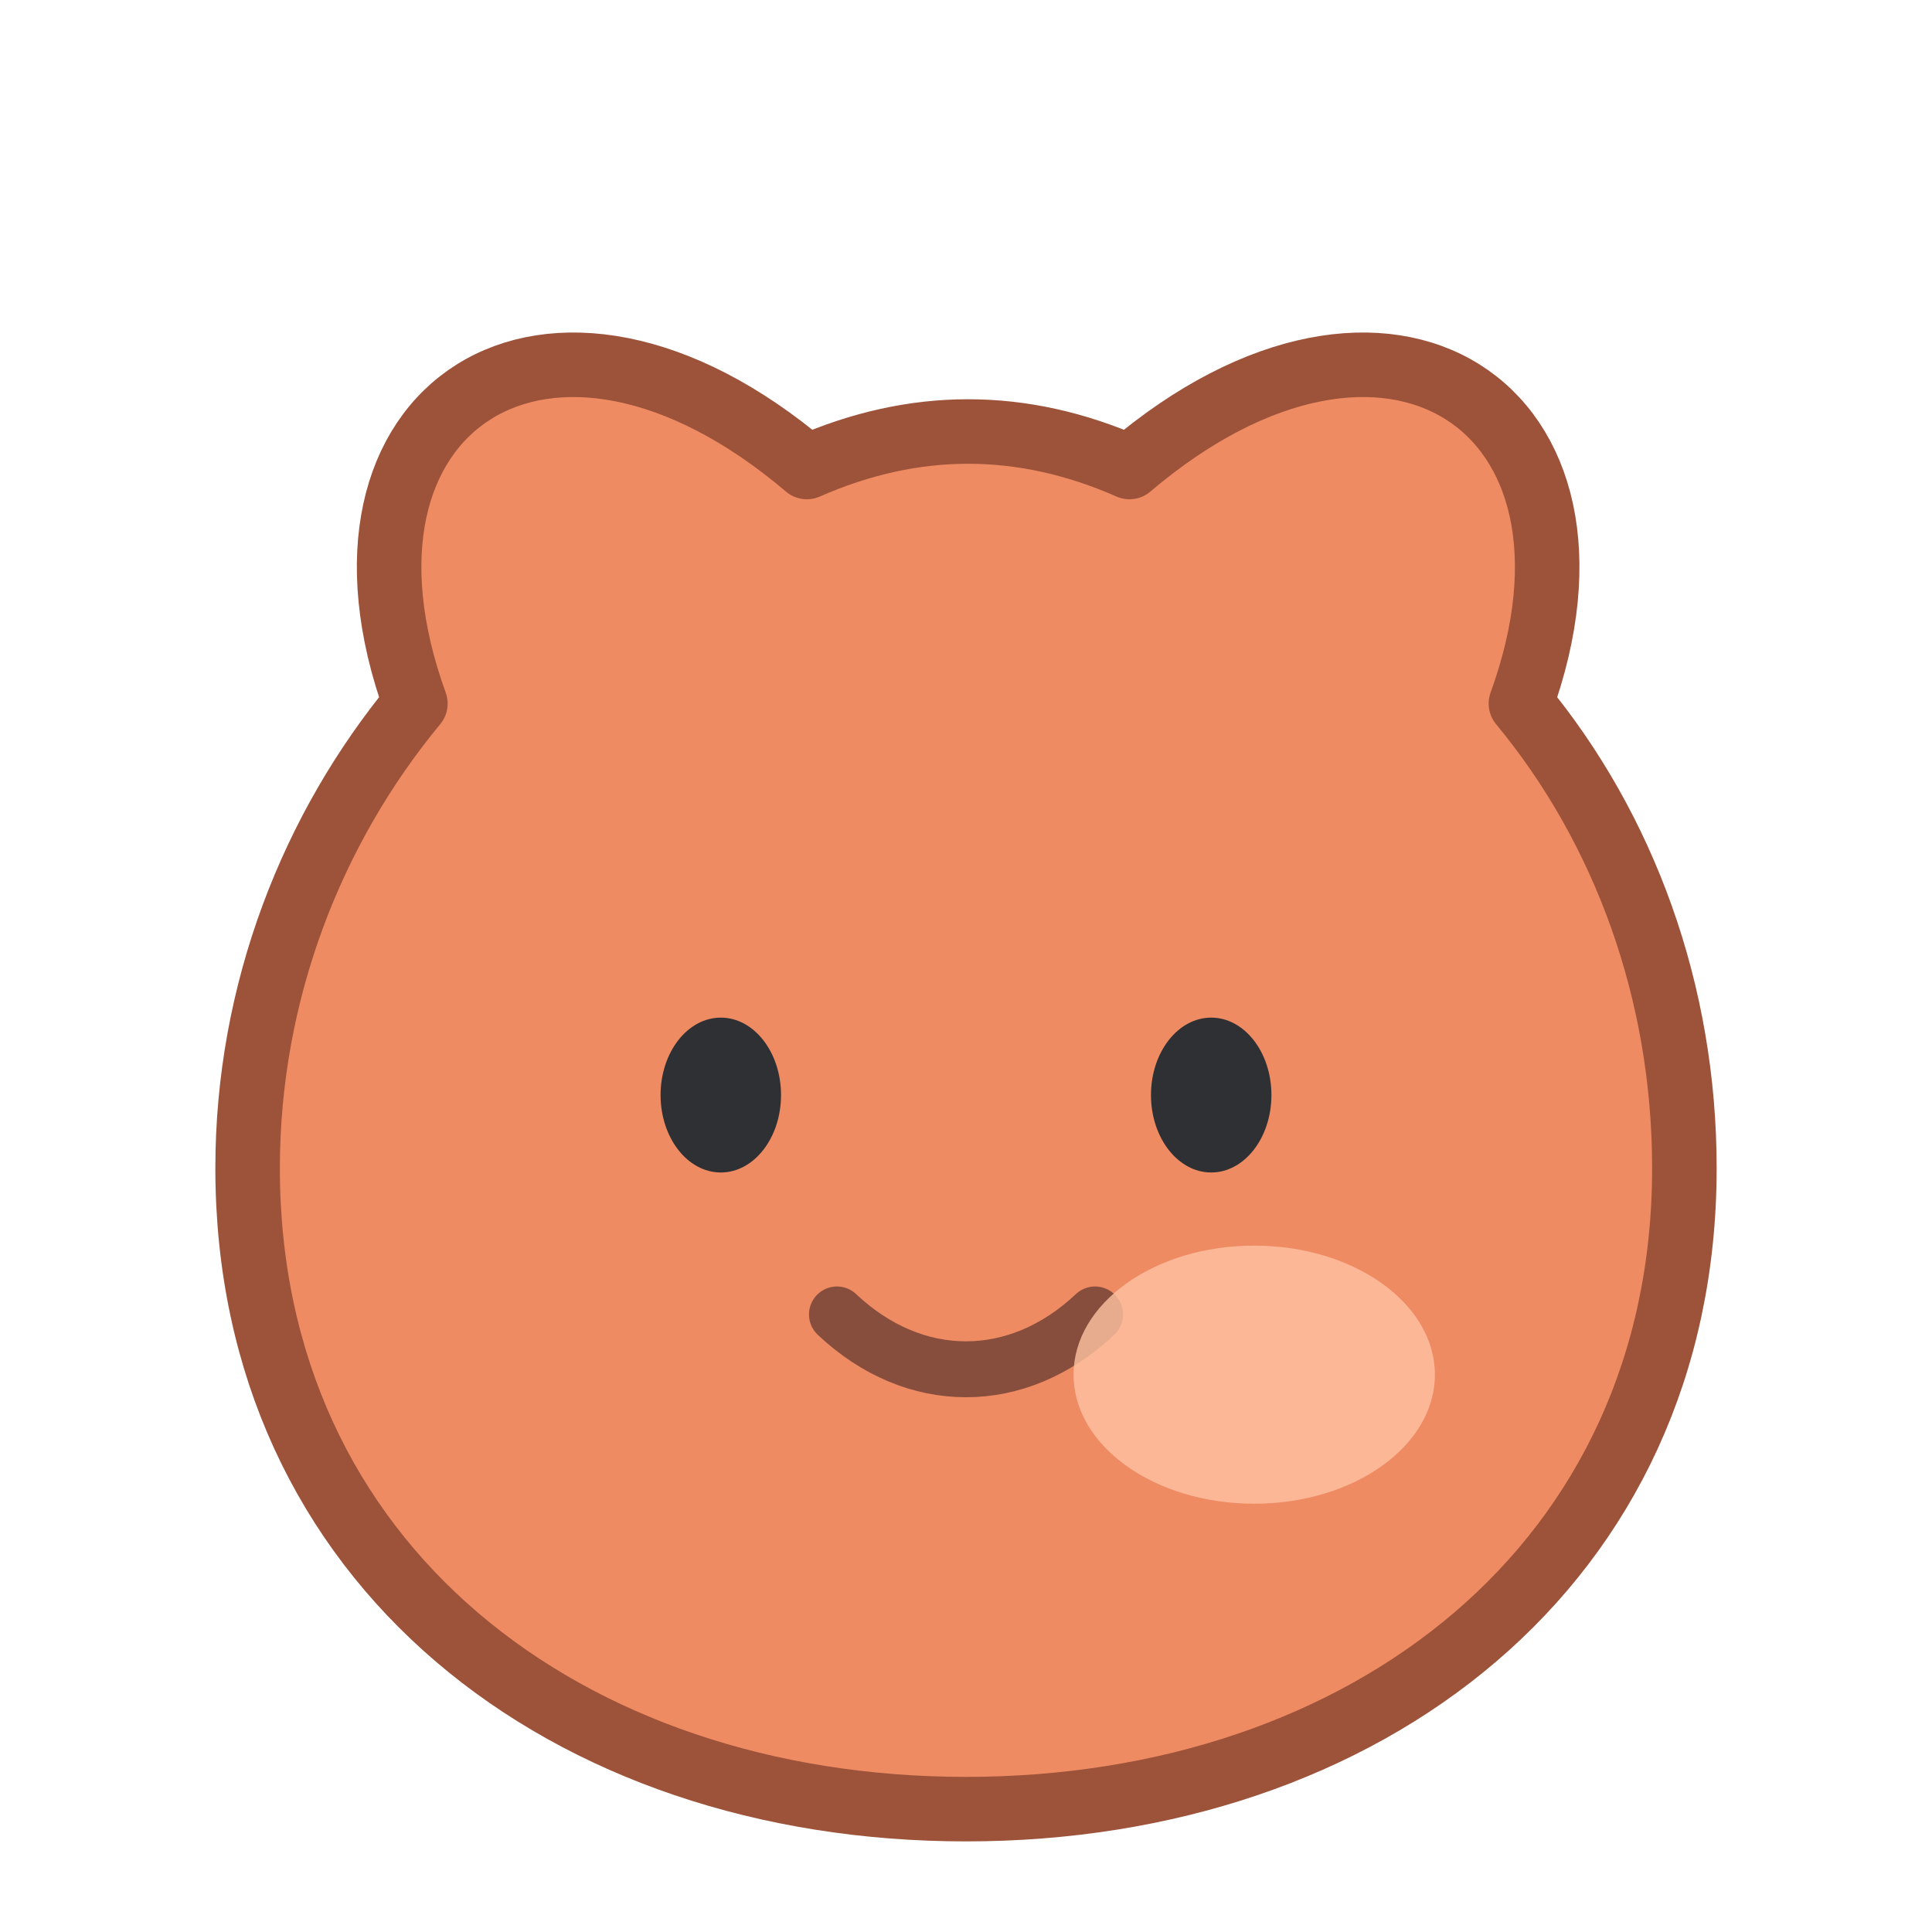
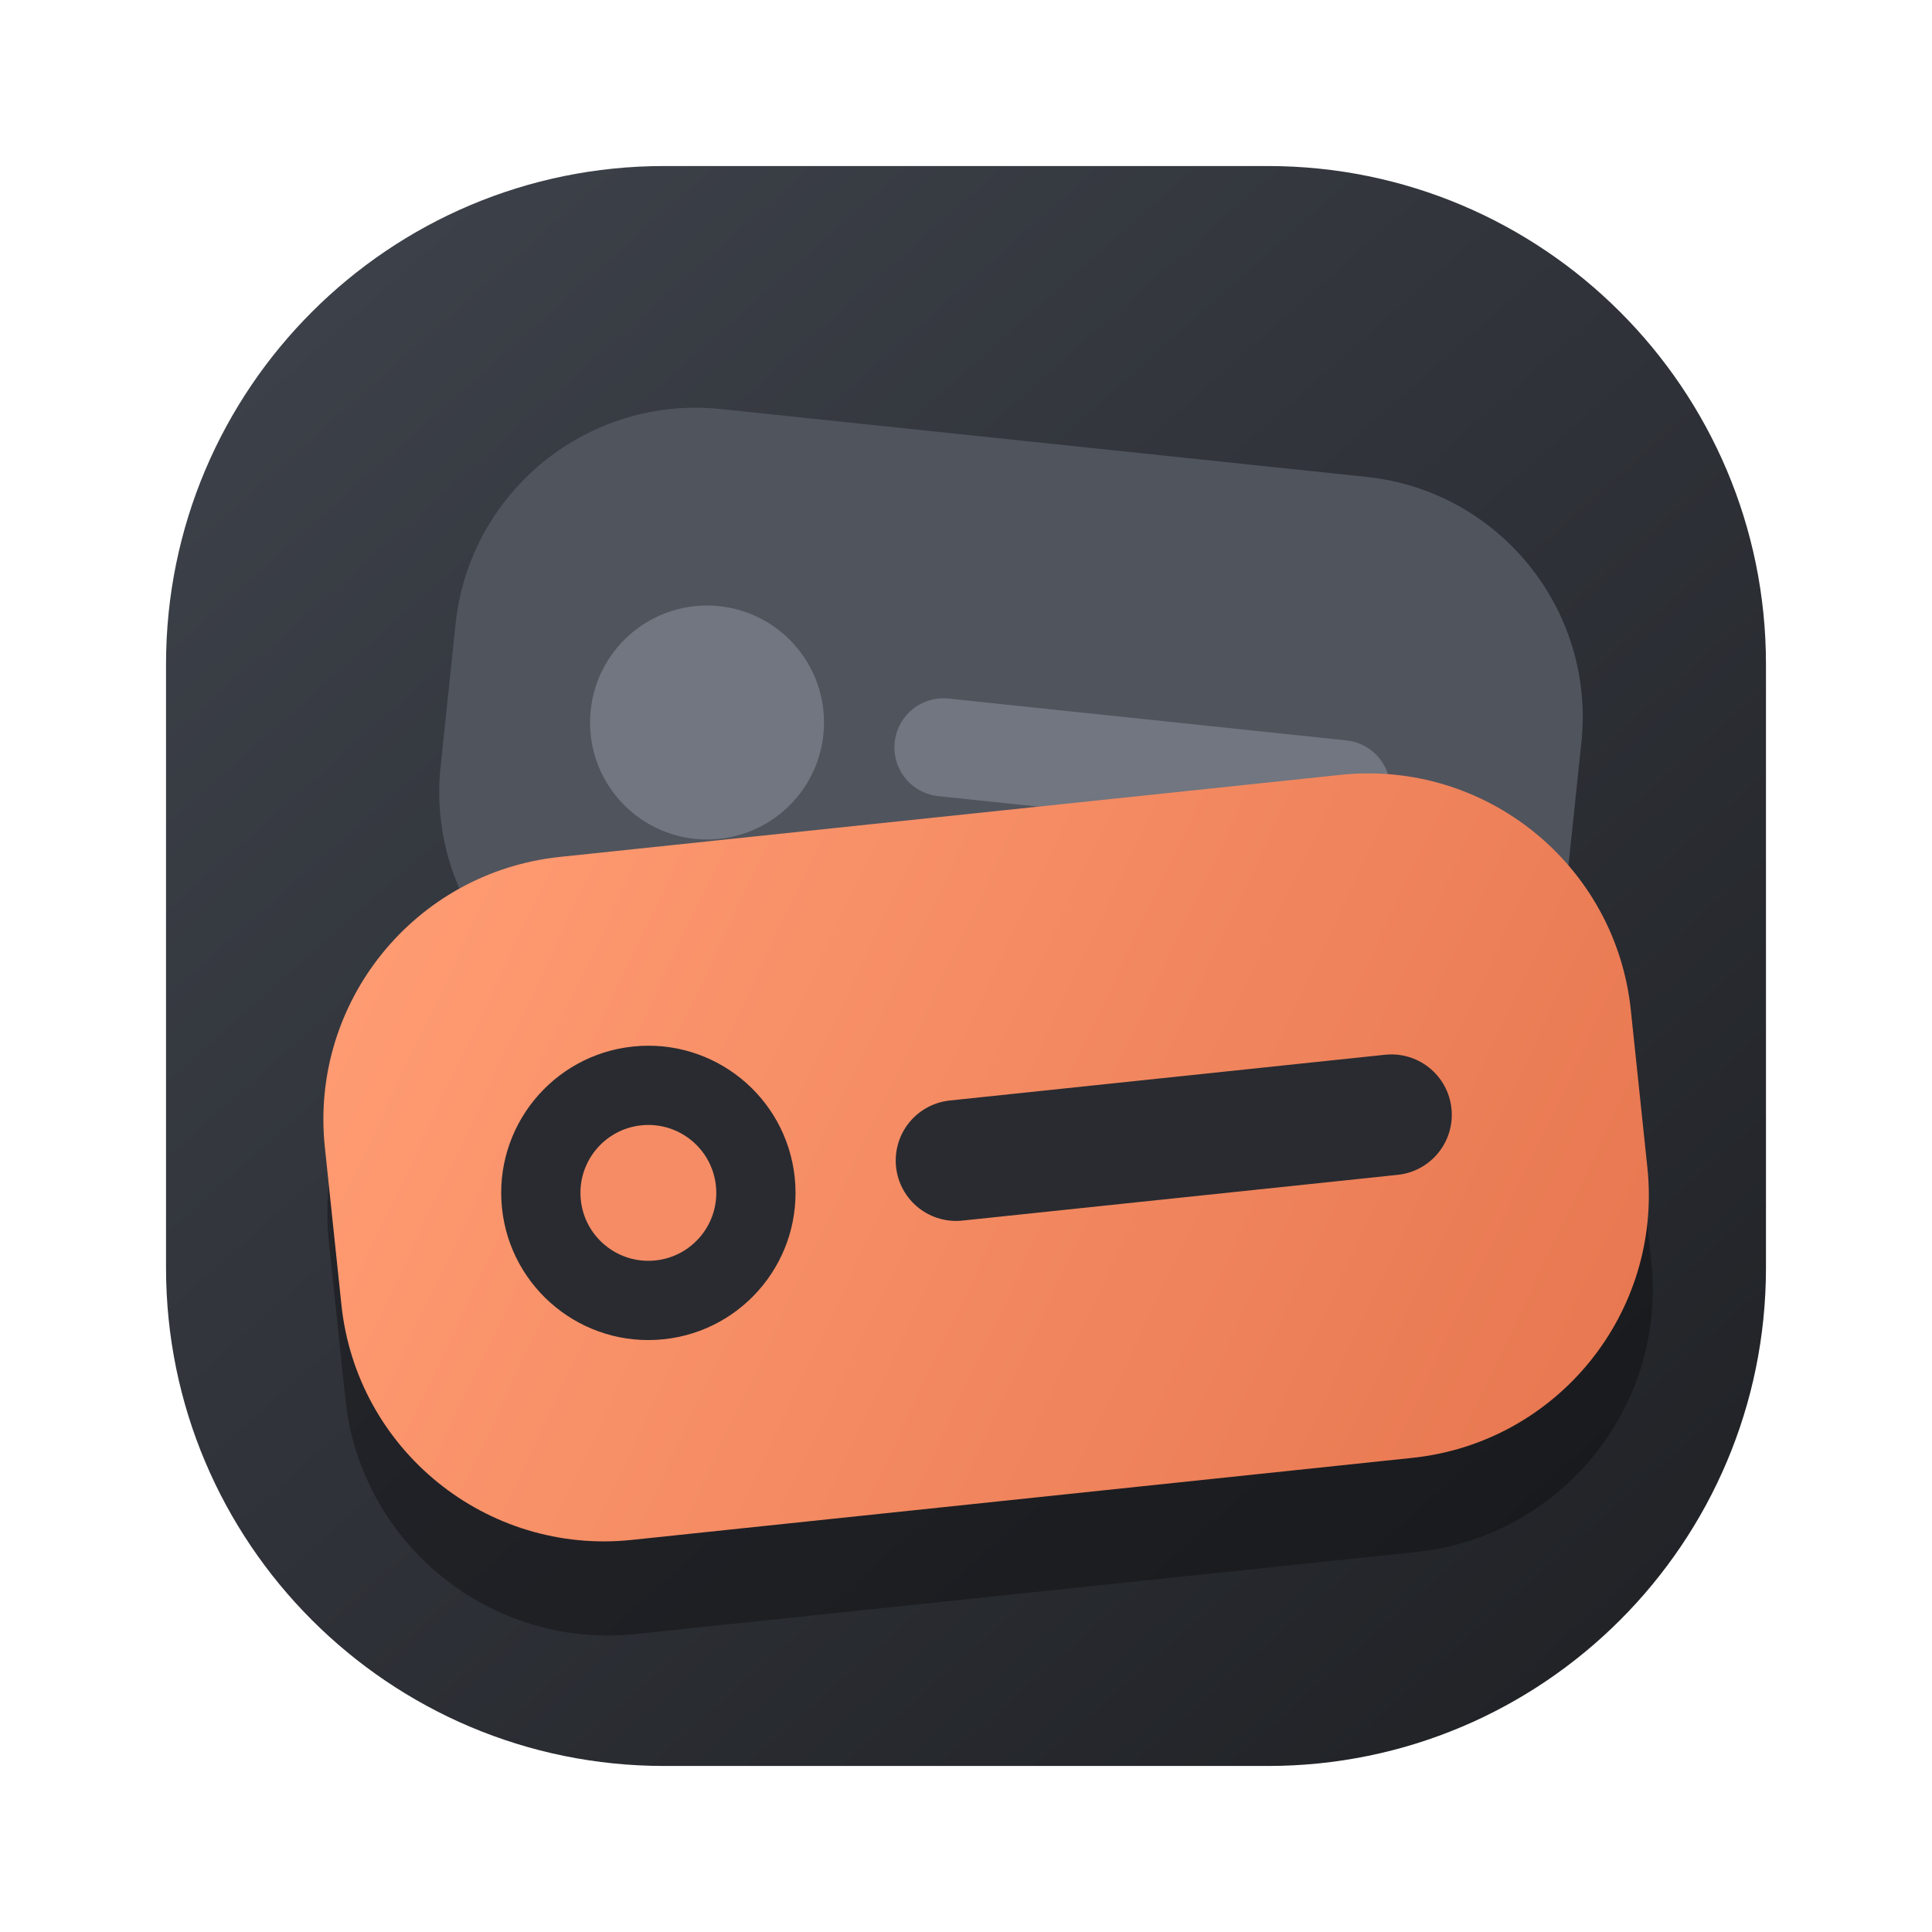
<svg xmlns="http://www.w3.org/2000/svg" width="512" height="512" viewBox="0 0 512 512">
-   <g transform="translate(256 256) scale(1.14) translate(-256 -256)">
-     <path d="M128 195c-25-69 31-106 91-55 25-11 50-11 75 0 60-51 116-14 91 55 24 29 38 67 38 108 0 92-74 149-167 149S89 395 89 303c0-41 15-79 39-108Z" fill="#ef8b63" stroke="#9c533a" stroke-width="15" stroke-linejoin="round" />
-     <ellipse cx="199" cy="286" rx="14" ry="18" fill="#2f3033" />
-     <ellipse cx="313" cy="286" rx="14" ry="18" fill="#2f3033" />
-     <path d="M226 337c18 17 42 17 60 0" fill="none" stroke="#874e3d" stroke-width="13" stroke-linecap="round" />
-     <ellipse cx="323" cy="351" rx="42" ry="30" fill="#ffc2a3" opacity=".8" />
+   <defs>
+     <linearGradient id="base" x1="92" y1="74" x2="430" y2="454" gradientUnits="userSpaceOnUse">
+       <stop stop-color="#3c4048" />
+       <stop offset="1" stop-color="#202226" />
+     </linearGradient>
+     <linearGradient id="task" x1="112" y1="214" x2="414" y2="398" gradientUnits="userSpaceOnUse">
+       <stop stop-color="#ff9b72" />
+       <stop offset="1" stop-color="#e77750" />
+     </linearGradient>
+   </defs>
+   <rect x="44" y="44" width="424" height="424" rx="132" fill="url(#base)" />
+   <g transform="rotate(6 256 256)">
+     <rect x="112" y="116" width="300" height="166" rx="64" fill="#50545d" />
+     <circle cx="181" cy="199" r="31" fill="#717680" />
+     <path d="M244 199H350" fill="none" stroke="#717680" stroke-width="26" stroke-linecap="round" />
+   </g>
+   <g transform="translate(0 15) rotate(-6 256 256)" opacity=".42">
+     <rect x="82" y="226" width="348" height="182" rx="70" fill="#0c0d0f" />
+   </g>
+   <g transform="rotate(-6 256 256)">
+     <rect x="82" y="216" width="348" height="182" rx="70" fill="url(#task)" />
+     <circle cx="166" cy="307" r="39" fill="#292b30" />
+     <circle cx="166" cy="307" r="18" fill="#f58c65" />
+     <path d="M248 307H364" fill="none" stroke="#292b30" stroke-width="32" stroke-linecap="round" />
  </g>
</svg>
